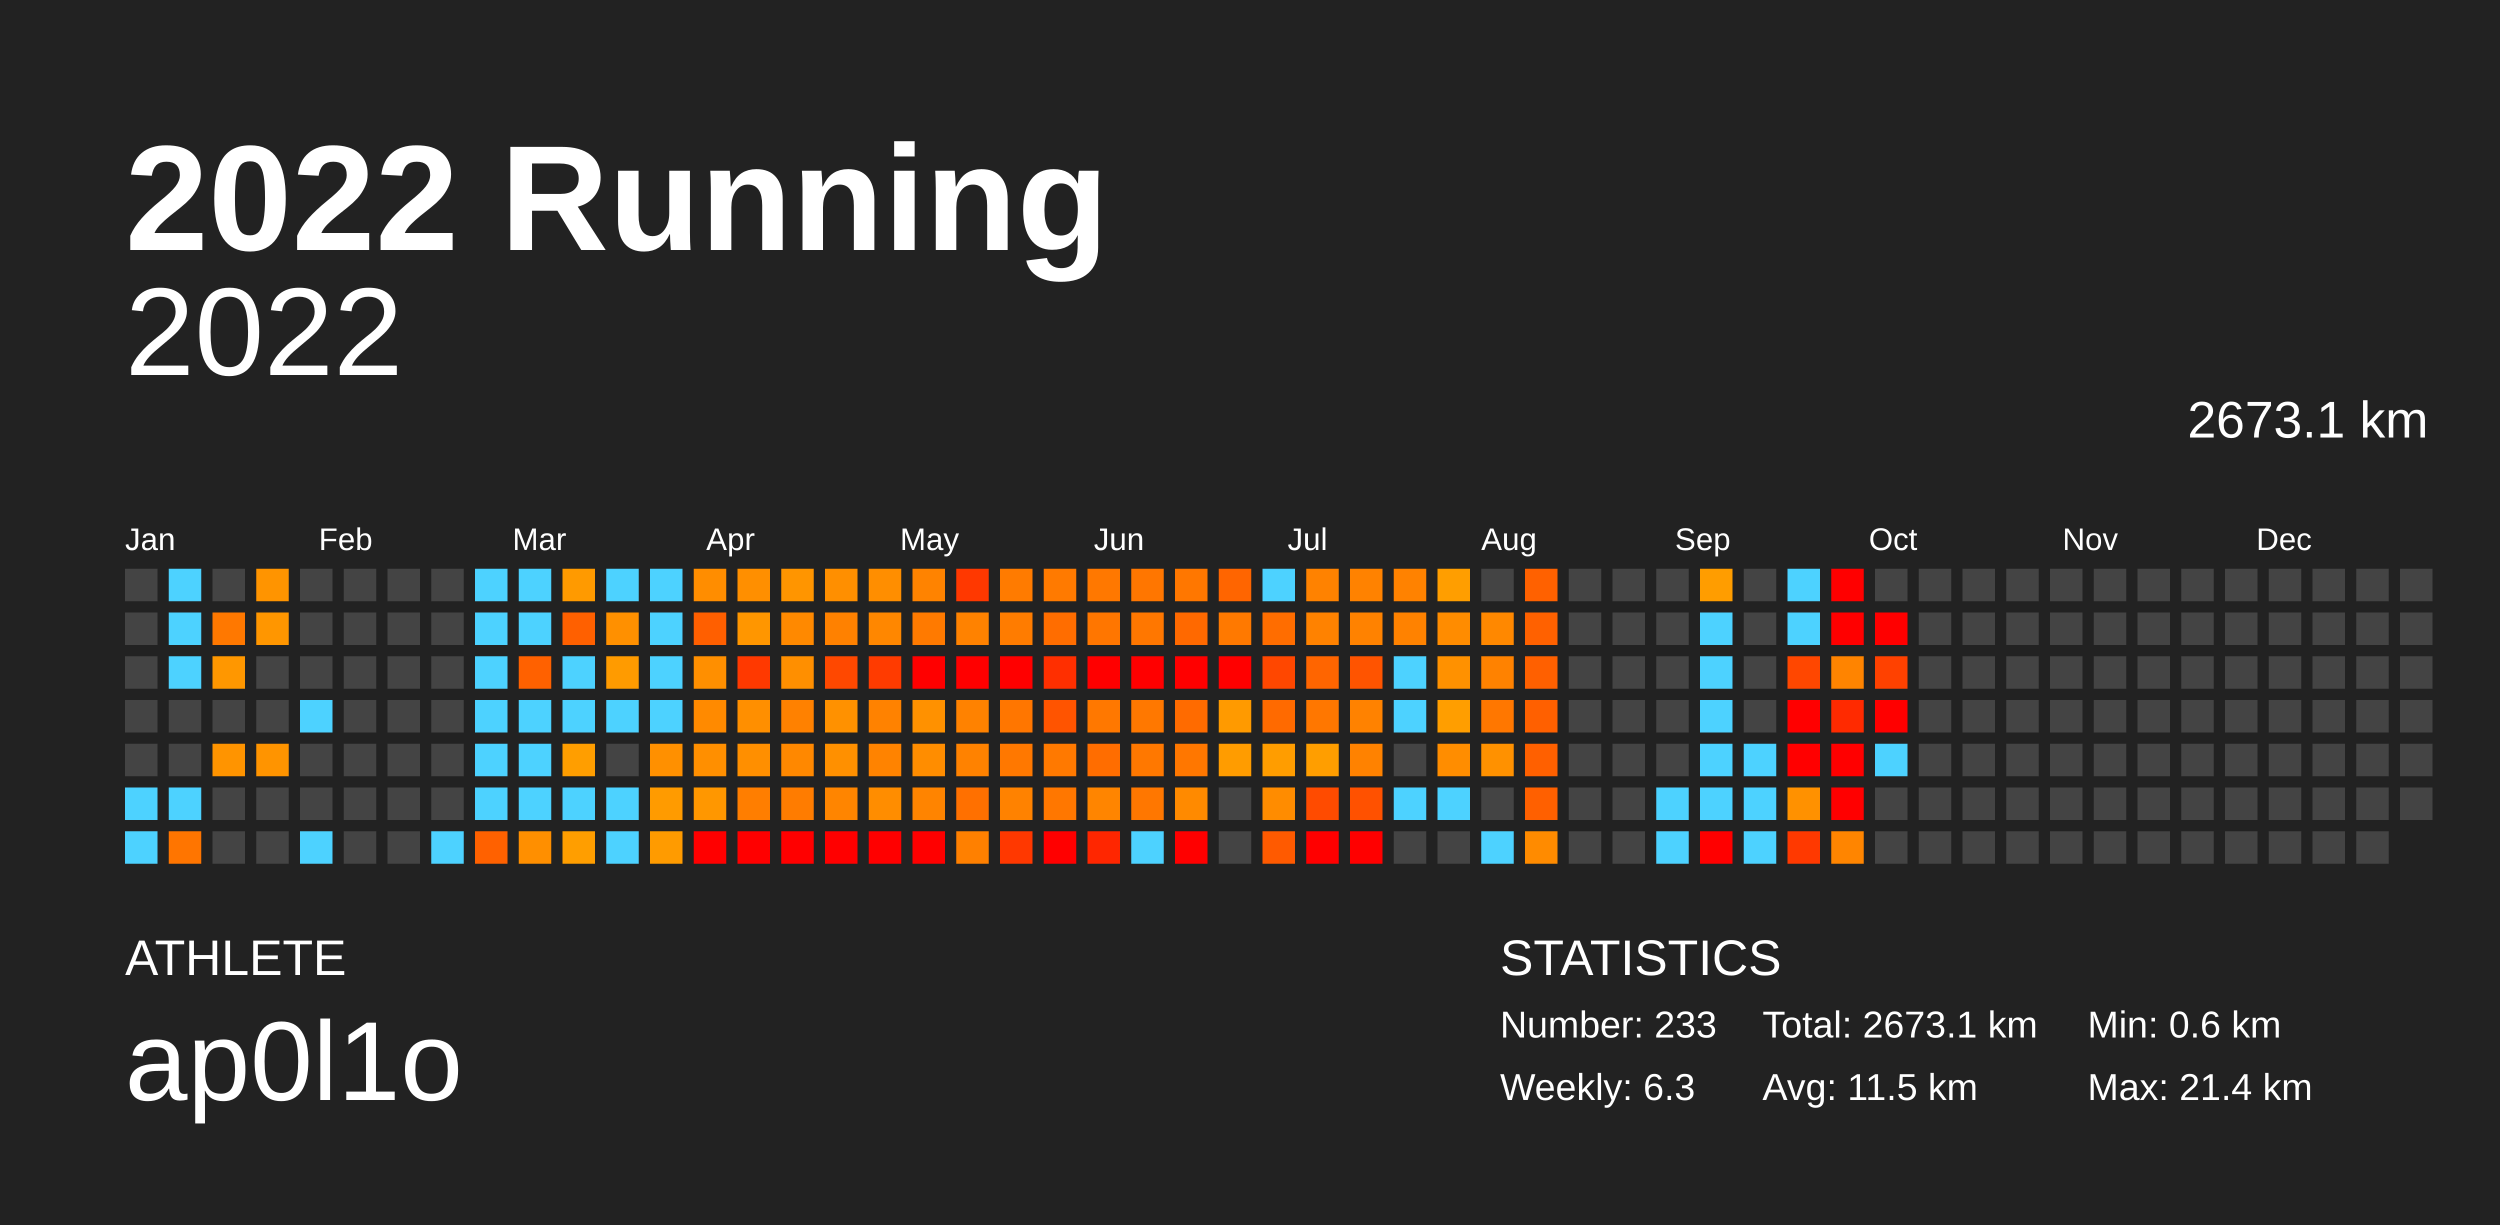
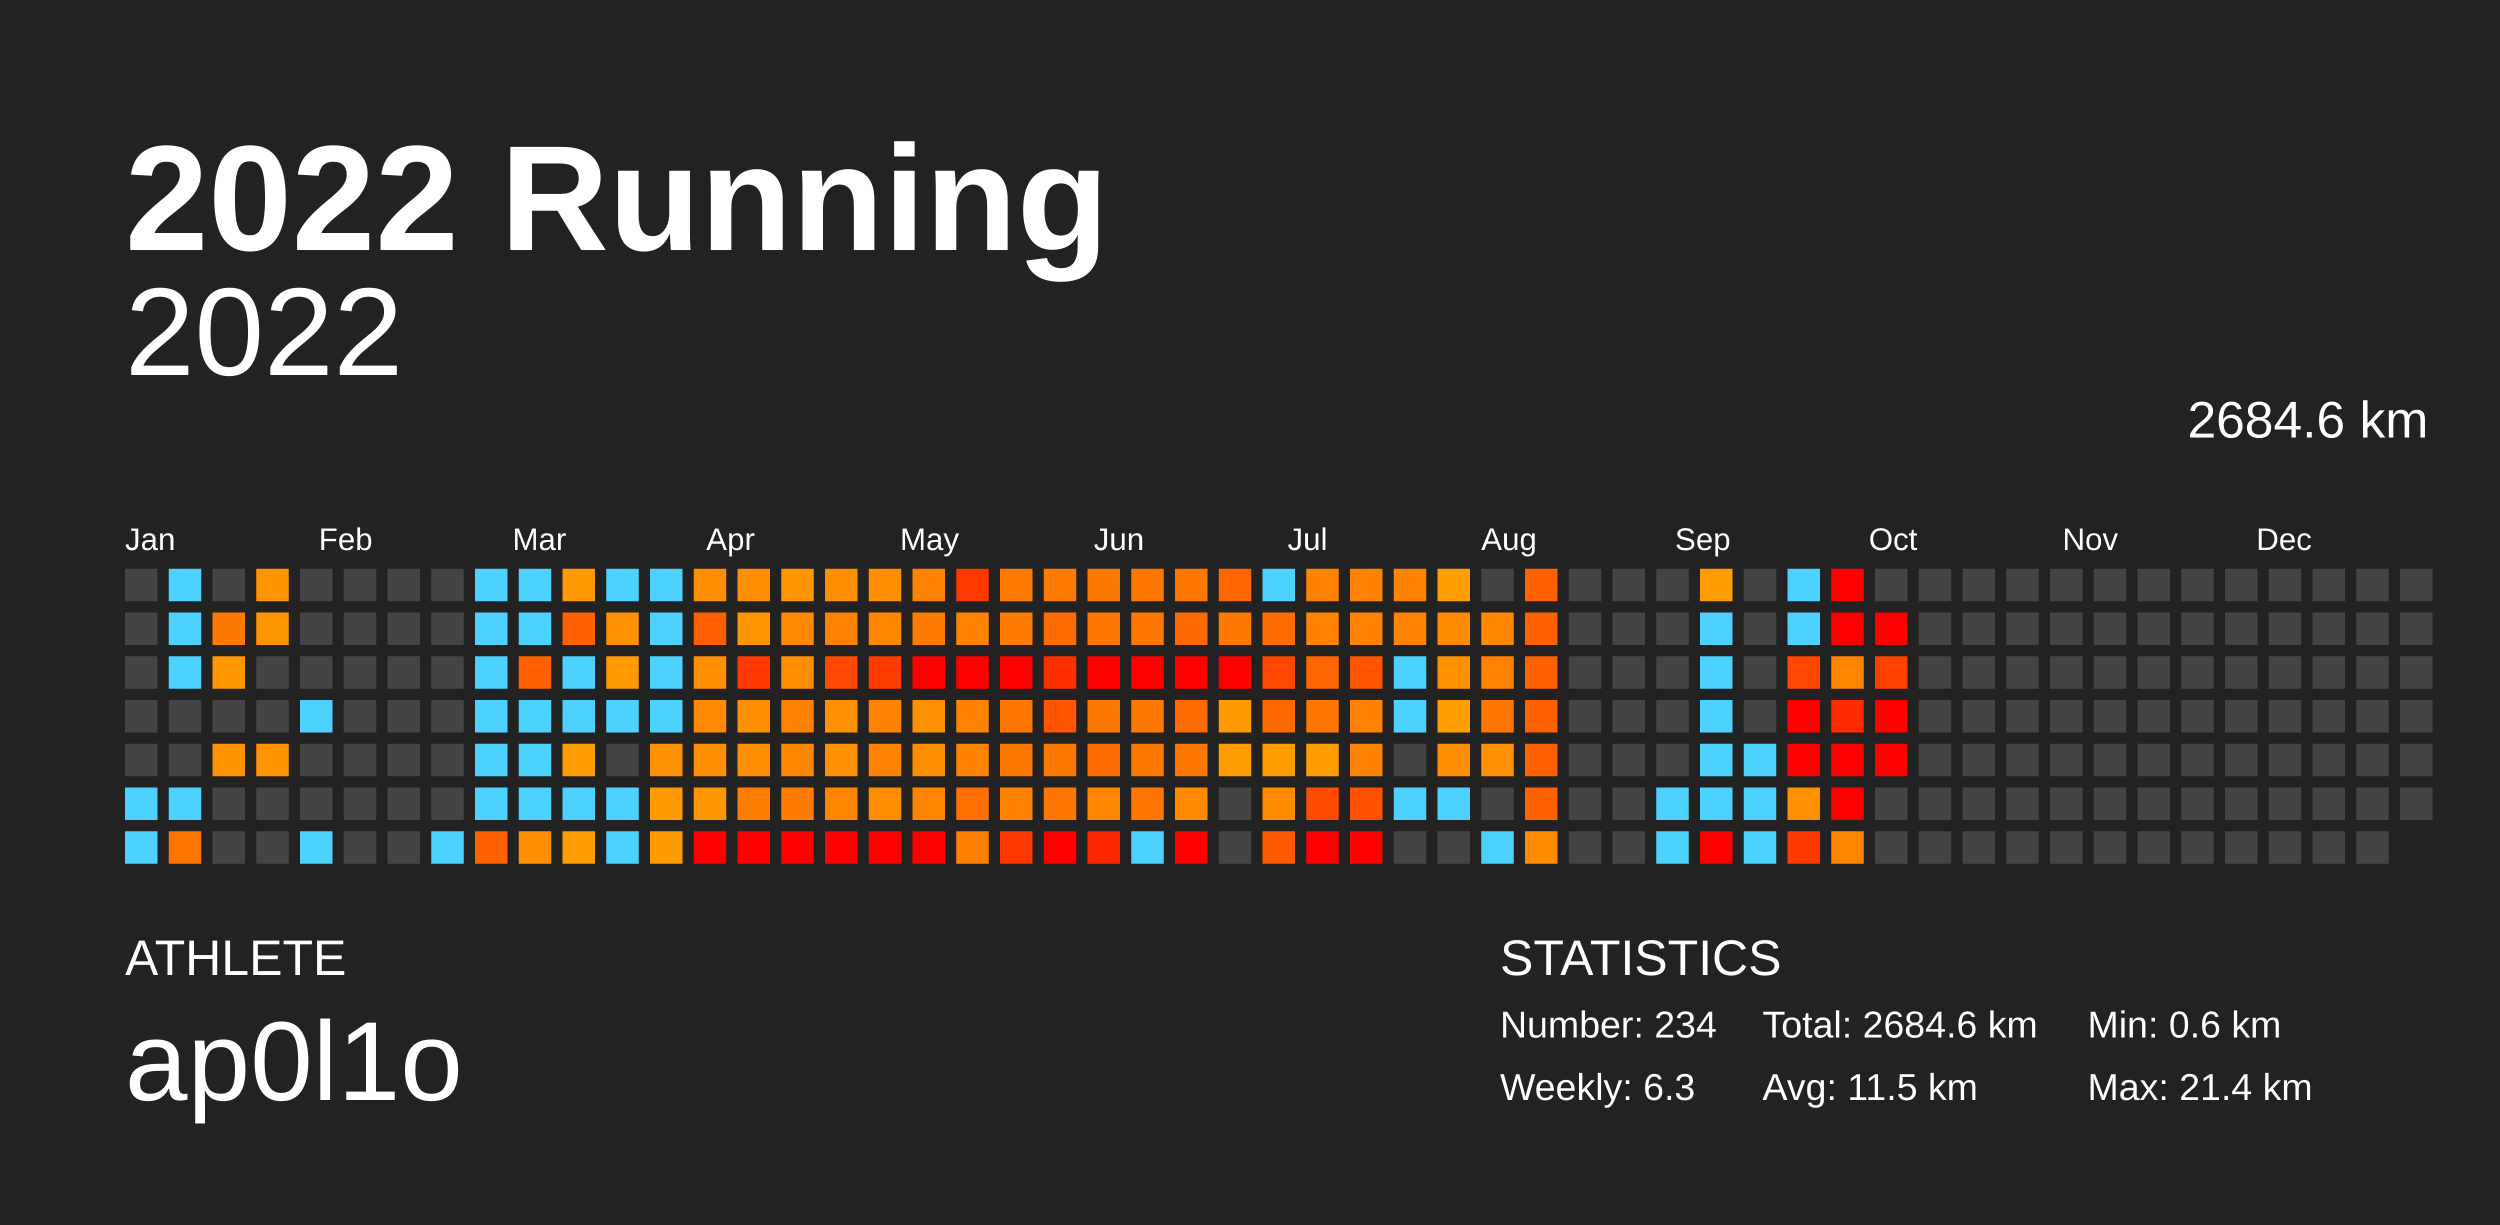
<svg xmlns="http://www.w3.org/2000/svg" baseProfile="full" height="98mm" version="1.1" viewBox="0,0,200,98" width="200mm">
  <defs />
  <rect fill="#222222" height="98" width="200" x="0" y="0" />
  <text fill="#FFFFFF" style="font-size:12px; font-family:Arial; font-weight:bold;" x="10" y="20">2022 Running</text>
  <text fill="#FFFFFF" style="font-size:4px; font-family:Arial" x="10" y="78">ATHLETE</text>
  <text fill="#FFFFFF" style="font-size:9px; font-family:Arial" x="10" y="88">ap0l1o</text>
  <text fill="#FFFFFF" style="font-size:4px; font-family:Arial" x="120" y="78">STATISTICS</text>
-   <text fill="#FFFFFF" style="font-size:3px; font-family:Arial" x="120" y="83">Number: 233</text>
+   <text fill="#FFFFFF" style="font-size:3px; font-family:Arial" x="120" y="83">Number: 234</text>
  <text fill="#FFFFFF" style="font-size:3px; font-family:Arial" x="120" y="88">Weekly: 6.3</text>
-   <text fill="#FFFFFF" style="font-size:3px; font-family:Arial" x="141" y="83">Total: 2673.1 km</text>
+   <text fill="#FFFFFF" style="font-size:3px; font-family:Arial" x="141" y="83">Total: 2684.6 km</text>
  <text fill="#FFFFFF" style="font-size:3px; font-family:Arial" x="141" y="88">Avg: 11.5 km</text>
  <text fill="#FFFFFF" style="font-size:3px; font-family:Arial" x="167" y="83">Min: 0.6 km</text>
  <text fill="#FFFFFF" style="font-size:3px; font-family:Arial" x="167" y="88">Max: 21.4 km</text>
  <text alignment-baseline="hanging" fill="#FFFFFF" style="font-size:10.0px; font-family:Arial;" x="10" y="30">2022</text>
-   <text alignment-baseline="hanging" fill="#FFFFFF" style="font-size:4.125px; font-family:Arial;" x="175" y="35">2673.1 km</text>
+   <text alignment-baseline="hanging" fill="#FFFFFF" style="font-size:4.125px; font-family:Arial;" x="175" y="35">2684.6 km</text>
  <text fill="#FFFFFF" style="font-size:2.5px; font-family:Arial" x="10.0" y="44">Jan</text>
  <text fill="#FFFFFF" style="font-size:2.5px; font-family:Arial" x="25.5" y="44">Feb</text>
  <text fill="#FFFFFF" style="font-size:2.5px; font-family:Arial" x="41.0" y="44">Mar</text>
  <text fill="#FFFFFF" style="font-size:2.5px; font-family:Arial" x="56.5" y="44">Apr</text>
  <text fill="#FFFFFF" style="font-size:2.5px; font-family:Arial" x="72.0" y="44">May</text>
  <text fill="#FFFFFF" style="font-size:2.5px; font-family:Arial" x="87.5" y="44">Jun</text>
  <text fill="#FFFFFF" style="font-size:2.5px; font-family:Arial" x="103.0" y="44">Jul</text>
  <text fill="#FFFFFF" style="font-size:2.5px; font-family:Arial" x="118.5" y="44">Aug</text>
  <text fill="#FFFFFF" style="font-size:2.5px; font-family:Arial" x="134.0" y="44">Sep</text>
  <text fill="#FFFFFF" style="font-size:2.5px; font-family:Arial" x="149.5" y="44">Oct</text>
  <text fill="#FFFFFF" style="font-size:2.5px; font-family:Arial" x="165.0" y="44">Nov</text>
  <text fill="#FFFFFF" style="font-size:2.5px; font-family:Arial" x="180.5" y="44">Dec</text>
  <rect fill="#444444" height="2.6" width="2.6" x="10.0" y="45.5" />
  <rect fill="#444444" height="2.6" width="2.6" x="10.0" y="49.0" />
  <rect fill="#444444" height="2.6" width="2.6" x="10.0" y="52.5" />
  <rect fill="#444444" height="2.6" width="2.6" x="10.0" y="56.0" />
  <rect fill="#444444" height="2.6" width="2.6" x="10.0" y="59.5" />
  <rect fill="#4dd2ff" height="2.6" width="2.6" x="10.0" y="63.0" />
  <rect fill="#4dd2ff" height="2.6" width="2.6" x="10.0" y="66.5" />
  <rect fill="#4dd2ff" height="2.6" width="2.6" x="13.5" y="45.5" />
  <rect fill="#4dd2ff" height="2.6" width="2.6" x="13.5" y="49.0" />
  <rect fill="#4dd2ff" height="2.6" width="2.6" x="13.5" y="52.5" />
  <rect fill="#444444" height="2.6" width="2.6" x="13.5" y="56.0" />
  <rect fill="#444444" height="2.6" width="2.6" x="13.5" y="59.5" />
  <rect fill="#4dd2ff" height="2.6" width="2.6" x="13.5" y="63.0" />
  <rect fill="#ff7500" height="2.6" width="2.6" x="13.5" y="66.5" />
  <rect fill="#444444" height="2.6" width="2.6" x="17.0" y="45.5" />
  <rect fill="#ff7800" height="2.6" width="2.6" x="17.0" y="49.0" />
  <rect fill="#ff9700" height="2.6" width="2.6" x="17.0" y="52.5" />
  <rect fill="#444444" height="2.6" width="2.6" x="17.0" y="56.0" />
  <rect fill="#ff9400" height="2.6" width="2.6" x="17.0" y="59.5" />
  <rect fill="#444444" height="2.6" width="2.6" x="17.0" y="63.0" />
  <rect fill="#444444" height="2.6" width="2.6" x="17.0" y="66.5" />
  <rect fill="#ff9400" height="2.6" width="2.6" x="20.5" y="45.5" />
  <rect fill="#ff9600" height="2.6" width="2.6" x="20.5" y="49.0" />
  <rect fill="#444444" height="2.6" width="2.6" x="20.5" y="52.5" />
  <rect fill="#444444" height="2.6" width="2.6" x="20.5" y="56.0" />
  <rect fill="#ff9400" height="2.6" width="2.6" x="20.5" y="59.5" />
  <rect fill="#444444" height="2.6" width="2.6" x="20.5" y="63.0" />
  <rect fill="#444444" height="2.6" width="2.6" x="20.5" y="66.5" />
  <rect fill="#444444" height="2.6" width="2.6" x="24.0" y="45.5" />
  <rect fill="#444444" height="2.6" width="2.6" x="24.0" y="49.0" />
  <rect fill="#444444" height="2.6" width="2.6" x="24.0" y="52.5" />
  <rect fill="#4dd2ff" height="2.6" width="2.6" x="24.0" y="56.0" />
  <rect fill="#444444" height="2.6" width="2.6" x="24.0" y="59.5" />
  <rect fill="#444444" height="2.6" width="2.6" x="24.0" y="63.0" />
  <rect fill="#4dd2ff" height="2.6" width="2.6" x="24.0" y="66.5" />
  <rect fill="#444444" height="2.6" width="2.6" x="27.5" y="45.5" />
  <rect fill="#444444" height="2.6" width="2.6" x="27.5" y="49.0" />
  <rect fill="#444444" height="2.6" width="2.6" x="27.5" y="52.5" />
  <rect fill="#444444" height="2.6" width="2.6" x="27.5" y="56.0" />
  <rect fill="#444444" height="2.6" width="2.6" x="27.5" y="59.5" />
  <rect fill="#444444" height="2.6" width="2.6" x="27.5" y="63.0" />
  <rect fill="#444444" height="2.6" width="2.6" x="27.5" y="66.5" />
  <rect fill="#444444" height="2.6" width="2.6" x="31.0" y="45.5" />
  <rect fill="#444444" height="2.6" width="2.6" x="31.0" y="49.0" />
  <rect fill="#444444" height="2.6" width="2.6" x="31.0" y="52.5" />
  <rect fill="#444444" height="2.6" width="2.6" x="31.0" y="56.0" />
  <rect fill="#444444" height="2.6" width="2.6" x="31.0" y="59.5" />
  <rect fill="#444444" height="2.6" width="2.6" x="31.0" y="63.0" />
  <rect fill="#444444" height="2.6" width="2.6" x="31.0" y="66.5" />
  <rect fill="#444444" height="2.6" width="2.6" x="34.5" y="45.5" />
  <rect fill="#444444" height="2.6" width="2.6" x="34.5" y="49.0" />
  <rect fill="#444444" height="2.6" width="2.6" x="34.5" y="52.5" />
  <rect fill="#444444" height="2.6" width="2.6" x="34.5" y="56.0" />
  <rect fill="#444444" height="2.6" width="2.6" x="34.5" y="59.5" />
  <rect fill="#444444" height="2.6" width="2.6" x="34.5" y="63.0" />
  <rect fill="#4dd2ff" height="2.6" width="2.6" x="34.5" y="66.5" />
  <rect fill="#4dd2ff" height="2.6" width="2.6" x="38.0" y="45.5" />
  <rect fill="#4dd2ff" height="2.6" width="2.6" x="38.0" y="49.0" />
  <rect fill="#4dd2ff" height="2.6" width="2.6" x="38.0" y="52.5" />
  <rect fill="#4dd2ff" height="2.6" width="2.6" x="38.0" y="56.0" />
  <rect fill="#4dd2ff" height="2.6" width="2.6" x="38.0" y="59.5" />
  <rect fill="#4dd2ff" height="2.6" width="2.6" x="38.0" y="63.0" />
  <rect fill="#ff6100" height="2.6" width="2.6" x="38.0" y="66.5" />
  <rect fill="#4dd2ff" height="2.6" width="2.6" x="41.5" y="45.5" />
  <rect fill="#4dd2ff" height="2.6" width="2.6" x="41.5" y="49.0" />
  <rect fill="#ff6100" height="2.6" width="2.6" x="41.5" y="52.5" />
  <rect fill="#4dd2ff" height="2.6" width="2.6" x="41.5" y="56.0" />
  <rect fill="#4dd2ff" height="2.6" width="2.6" x="41.5" y="59.5" />
  <rect fill="#4dd2ff" height="2.6" width="2.6" x="41.5" y="63.0" />
  <rect fill="#ff8f00" height="2.6" width="2.6" x="41.5" y="66.5" />
  <rect fill="#ff9a00" height="2.6" width="2.6" x="45.0" y="45.5" />
  <rect fill="#ff6000" height="2.6" width="2.6" x="45.0" y="49.0" />
  <rect fill="#4dd2ff" height="2.6" width="2.6" x="45.0" y="52.5" />
  <rect fill="#4dd2ff" height="2.6" width="2.6" x="45.0" y="56.0" />
  <rect fill="#ff9e00" height="2.6" width="2.6" x="45.0" y="59.5" />
  <rect fill="#4dd2ff" height="2.6" width="2.6" x="45.0" y="63.0" />
  <rect fill="#ff9e00" height="2.6" width="2.6" x="45.0" y="66.5" />
  <rect fill="#4dd2ff" height="2.6" width="2.6" x="48.5" y="45.5" />
  <rect fill="#ff9000" height="2.6" width="2.6" x="48.5" y="49.0" />
  <rect fill="#ff9b00" height="2.6" width="2.6" x="48.5" y="52.5" />
  <rect fill="#4dd2ff" height="2.6" width="2.6" x="48.5" y="56.0" />
  <rect fill="#444444" height="2.6" width="2.6" x="48.5" y="59.5" />
  <rect fill="#4dd2ff" height="2.6" width="2.6" x="48.5" y="63.0" />
  <rect fill="#4dd2ff" height="2.6" width="2.6" x="48.5" y="66.5" />
  <rect fill="#4dd2ff" height="2.6" width="2.6" x="52.0" y="45.5" />
  <rect fill="#4dd2ff" height="2.6" width="2.6" x="52.0" y="49.0" />
  <rect fill="#4dd2ff" height="2.6" width="2.6" x="52.0" y="52.5" />
  <rect fill="#4dd2ff" height="2.6" width="2.6" x="52.0" y="56.0" />
  <rect fill="#ff9000" height="2.6" width="2.6" x="52.0" y="59.5" />
  <rect fill="#ff9b00" height="2.6" width="2.6" x="52.0" y="63.0" />
  <rect fill="#ff9b00" height="2.6" width="2.6" x="52.0" y="66.5" />
  <rect fill="#ff8d00" height="2.6" width="2.6" x="55.5" y="45.5" />
  <rect fill="#ff5f00" height="2.6" width="2.6" x="55.5" y="49.0" />
  <rect fill="#ff8f00" height="2.6" width="2.6" x="55.5" y="52.5" />
  <rect fill="#ff8a00" height="2.6" width="2.6" x="55.5" y="56.0" />
  <rect fill="#ff8f00" height="2.6" width="2.6" x="55.5" y="59.5" />
  <rect fill="#ff9700" height="2.6" width="2.6" x="55.5" y="63.0" />
  <rect fill="red" height="2.6" width="2.6" x="55.5" y="66.5" />
  <rect fill="#ff8f00" height="2.6" width="2.6" x="59.0" y="45.5" />
  <rect fill="#ff9600" height="2.6" width="2.6" x="59.0" y="49.0" />
  <rect fill="#ff3900" height="2.6" width="2.6" x="59.0" y="52.5" />
  <rect fill="#ff8f00" height="2.6" width="2.6" x="59.0" y="56.0" />
  <rect fill="#ff8f00" height="2.6" width="2.6" x="59.0" y="59.5" />
  <rect fill="#ff7e00" height="2.6" width="2.6" x="59.0" y="63.0" />
  <rect fill="red" height="2.6" width="2.6" x="59.0" y="66.5" />
  <rect fill="#ff9500" height="2.6" width="2.6" x="62.5" y="45.5" />
  <rect fill="#ff8900" height="2.6" width="2.6" x="62.5" y="49.0" />
  <rect fill="#ff8f00" height="2.6" width="2.6" x="62.5" y="52.5" />
  <rect fill="#ff8100" height="2.6" width="2.6" x="62.5" y="56.0" />
  <rect fill="#ff8800" height="2.6" width="2.6" x="62.5" y="59.5" />
  <rect fill="#ff7c00" height="2.6" width="2.6" x="62.5" y="63.0" />
  <rect fill="red" height="2.6" width="2.6" x="62.5" y="66.5" />
  <rect fill="#ff8f00" height="2.6" width="2.6" x="66.0" y="45.5" />
  <rect fill="#ff8100" height="2.6" width="2.6" x="66.0" y="49.0" />
  <rect fill="#ff4800" height="2.6" width="2.6" x="66.0" y="52.5" />
  <rect fill="#ff9100" height="2.6" width="2.6" x="66.0" y="56.0" />
  <rect fill="#ff9000" height="2.6" width="2.6" x="66.0" y="59.5" />
  <rect fill="#ff8500" height="2.6" width="2.6" x="66.0" y="63.0" />
  <rect fill="red" height="2.6" width="2.6" x="66.0" y="66.5" />
  <rect fill="#ff8e00" height="2.6" width="2.6" x="69.5" y="45.5" />
  <rect fill="#ff8700" height="2.6" width="2.6" x="69.5" y="49.0" />
  <rect fill="#ff3b00" height="2.6" width="2.6" x="69.5" y="52.5" />
  <rect fill="#ff8200" height="2.6" width="2.6" x="69.5" y="56.0" />
  <rect fill="#ff8300" height="2.6" width="2.6" x="69.5" y="59.5" />
  <rect fill="#ff8d00" height="2.6" width="2.6" x="69.5" y="63.0" />
  <rect fill="red" height="2.6" width="2.6" x="69.5" y="66.5" />
  <rect fill="#ff8300" height="2.6" width="2.6" x="73.0" y="45.5" />
  <rect fill="#ff7a00" height="2.6" width="2.6" x="73.0" y="49.0" />
  <rect fill="red" height="2.6" width="2.6" x="73.0" y="52.5" />
  <rect fill="#ff9100" height="2.6" width="2.6" x="73.0" y="56.0" />
  <rect fill="#ff8d00" height="2.6" width="2.6" x="73.0" y="59.5" />
  <rect fill="#ff8400" height="2.6" width="2.6" x="73.0" y="63.0" />
  <rect fill="red" height="2.6" width="2.6" x="73.0" y="66.5" />
  <rect fill="#ff3800" height="2.6" width="2.6" x="76.5" y="45.5" />
  <rect fill="#ff8200" height="2.6" width="2.6" x="76.5" y="49.0" />
  <rect fill="red" height="2.6" width="2.6" x="76.5" y="52.5" />
  <rect fill="#ff8200" height="2.6" width="2.6" x="76.5" y="56.0" />
  <rect fill="#ff8200" height="2.6" width="2.6" x="76.5" y="59.5" />
  <rect fill="#ff7000" height="2.6" width="2.6" x="76.5" y="63.0" />
  <rect fill="#ff8000" height="2.6" width="2.6" x="76.5" y="66.5" />
  <rect fill="#ff7b00" height="2.6" width="2.6" x="80.0" y="45.5" />
  <rect fill="#ff7c00" height="2.6" width="2.6" x="80.0" y="49.0" />
  <rect fill="red" height="2.6" width="2.6" x="80.0" y="52.5" />
  <rect fill="#ff7600" height="2.6" width="2.6" x="80.0" y="56.0" />
  <rect fill="#ff7800" height="2.6" width="2.6" x="80.0" y="59.5" />
  <rect fill="#ff8200" height="2.6" width="2.6" x="80.0" y="63.0" />
  <rect fill="#ff3800" height="2.6" width="2.6" x="80.0" y="66.5" />
  <rect fill="#ff7a00" height="2.6" width="2.6" x="83.5" y="45.5" />
  <rect fill="#ff6d00" height="2.6" width="2.6" x="83.5" y="49.0" />
  <rect fill="#ff2f00" height="2.6" width="2.6" x="83.5" y="52.5" />
  <rect fill="#ff5400" height="2.6" width="2.6" x="83.5" y="56.0" />
  <rect fill="#ff7900" height="2.6" width="2.6" x="83.5" y="59.5" />
  <rect fill="#ff7700" height="2.6" width="2.6" x="83.5" y="63.0" />
  <rect fill="red" height="2.6" width="2.6" x="83.5" y="66.5" />
  <rect fill="#ff7800" height="2.6" width="2.6" x="87.0" y="45.5" />
  <rect fill="#ff7600" height="2.6" width="2.6" x="87.0" y="49.0" />
  <rect fill="red" height="2.6" width="2.6" x="87.0" y="52.5" />
  <rect fill="#ff7800" height="2.6" width="2.6" x="87.0" y="56.0" />
  <rect fill="#ff6d00" height="2.6" width="2.6" x="87.0" y="59.5" />
  <rect fill="#ff8500" height="2.6" width="2.6" x="87.0" y="63.0" />
  <rect fill="#ff2600" height="2.6" width="2.6" x="87.0" y="66.5" />
  <rect fill="#ff7600" height="2.6" width="2.6" x="90.5" y="45.5" />
  <rect fill="#ff7700" height="2.6" width="2.6" x="90.5" y="49.0" />
  <rect fill="red" height="2.6" width="2.6" x="90.5" y="52.5" />
  <rect fill="#ff7800" height="2.6" width="2.6" x="90.5" y="56.0" />
  <rect fill="#ff7800" height="2.6" width="2.6" x="90.5" y="59.5" />
  <rect fill="#ff7700" height="2.6" width="2.6" x="90.5" y="63.0" />
  <rect fill="#4dd2ff" height="2.6" width="2.6" x="90.5" y="66.5" />
  <rect fill="#ff7700" height="2.6" width="2.6" x="94.0" y="45.5" />
  <rect fill="#ff6900" height="2.6" width="2.6" x="94.0" y="49.0" />
  <rect fill="red" height="2.6" width="2.6" x="94.0" y="52.5" />
  <rect fill="#ff6b00" height="2.6" width="2.6" x="94.0" y="56.0" />
  <rect fill="#ff7700" height="2.6" width="2.6" x="94.0" y="59.5" />
  <rect fill="#ff8a00" height="2.6" width="2.6" x="94.0" y="63.0" />
  <rect fill="red" height="2.6" width="2.6" x="94.0" y="66.5" />
  <rect fill="#ff6500" height="2.6" width="2.6" x="97.5" y="45.5" />
  <rect fill="#ff7900" height="2.6" width="2.6" x="97.5" y="49.0" />
  <rect fill="red" height="2.6" width="2.6" x="97.5" y="52.5" />
  <rect fill="#ff9a00" height="2.6" width="2.6" x="97.5" y="56.0" />
  <rect fill="#ff9c00" height="2.6" width="2.6" x="97.5" y="59.5" />
  <rect fill="#444444" height="2.6" width="2.6" x="97.5" y="63.0" />
  <rect fill="#444444" height="2.6" width="2.6" x="97.5" y="66.5" />
  <rect fill="#4dd2ff" height="2.6" width="2.6" x="101.0" y="45.5" />
  <rect fill="#ff6d00" height="2.6" width="2.6" x="101.0" y="49.0" />
  <rect fill="#ff4700" height="2.6" width="2.6" x="101.0" y="52.5" />
  <rect fill="#ff6a00" height="2.6" width="2.6" x="101.0" y="56.0" />
  <rect fill="#ff9d00" height="2.6" width="2.6" x="101.0" y="59.5" />
  <rect fill="#ff8c00" height="2.6" width="2.6" x="101.0" y="63.0" />
  <rect fill="#ff5a00" height="2.6" width="2.6" x="101.0" y="66.5" />
  <rect fill="#ff8200" height="2.6" width="2.6" x="104.5" y="45.5" />
  <rect fill="#ff8200" height="2.6" width="2.6" x="104.5" y="49.0" />
  <rect fill="#ff6500" height="2.6" width="2.6" x="104.5" y="52.5" />
  <rect fill="#ff7700" height="2.6" width="2.6" x="104.5" y="56.0" />
  <rect fill="#ff9e00" height="2.6" width="2.6" x="104.5" y="59.5" />
  <rect fill="#ff4b00" height="2.6" width="2.6" x="104.5" y="63.0" />
  <rect fill="red" height="2.6" width="2.6" x="104.5" y="66.5" />
  <rect fill="#ff8200" height="2.6" width="2.6" x="108.0" y="45.5" />
  <rect fill="#ff8200" height="2.6" width="2.6" x="108.0" y="49.0" />
  <rect fill="#ff5400" height="2.6" width="2.6" x="108.0" y="52.5" />
  <rect fill="#ff8200" height="2.6" width="2.6" x="108.0" y="56.0" />
  <rect fill="#ff8200" height="2.6" width="2.6" x="108.0" y="59.5" />
  <rect fill="#ff5100" height="2.6" width="2.6" x="108.0" y="63.0" />
  <rect fill="red" height="2.6" width="2.6" x="108.0" y="66.5" />
  <rect fill="#ff8200" height="2.6" width="2.6" x="111.5" y="45.5" />
  <rect fill="#ff8200" height="2.6" width="2.6" x="111.5" y="49.0" />
  <rect fill="#4dd2ff" height="2.6" width="2.6" x="111.5" y="52.5" />
  <rect fill="#4dd2ff" height="2.6" width="2.6" x="111.5" y="56.0" />
  <rect fill="#444444" height="2.6" width="2.6" x="111.5" y="59.5" />
  <rect fill="#4dd2ff" height="2.6" width="2.6" x="111.5" y="63.0" />
  <rect fill="#444444" height="2.6" width="2.6" x="111.5" y="66.5" />
  <rect fill="#ff9e00" height="2.6" width="2.6" x="115.0" y="45.5" />
  <rect fill="#ff8c00" height="2.6" width="2.6" x="115.0" y="49.0" />
  <rect fill="#ff9100" height="2.6" width="2.6" x="115.0" y="52.5" />
  <rect fill="#ff9e00" height="2.6" width="2.6" x="115.0" y="56.0" />
  <rect fill="#ff8d00" height="2.6" width="2.6" x="115.0" y="59.5" />
  <rect fill="#4dd2ff" height="2.6" width="2.6" x="115.0" y="63.0" />
  <rect fill="#444444" height="2.6" width="2.6" x="115.0" y="66.5" />
  <rect fill="#444444" height="2.6" width="2.6" x="118.5" y="45.5" />
  <rect fill="#ff8800" height="2.6" width="2.6" x="118.5" y="49.0" />
  <rect fill="#ff8200" height="2.6" width="2.6" x="118.5" y="52.5" />
  <rect fill="#ff7700" height="2.6" width="2.6" x="118.5" y="56.0" />
  <rect fill="#ff9100" height="2.6" width="2.6" x="118.5" y="59.5" />
  <rect fill="#444444" height="2.6" width="2.6" x="118.5" y="63.0" />
  <rect fill="#4dd2ff" height="2.6" width="2.6" x="118.5" y="66.5" />
  <rect fill="#ff6100" height="2.6" width="2.6" x="122.0" y="45.5" />
  <rect fill="#ff6100" height="2.6" width="2.6" x="122.0" y="49.0" />
  <rect fill="#ff6000" height="2.6" width="2.6" x="122.0" y="52.5" />
  <rect fill="#ff6000" height="2.6" width="2.6" x="122.0" y="56.0" />
  <rect fill="#ff6000" height="2.6" width="2.6" x="122.0" y="59.5" />
  <rect fill="#ff6000" height="2.6" width="2.6" x="122.0" y="63.0" />
  <rect fill="#ff8b00" height="2.6" width="2.6" x="122.0" y="66.5" />
  <rect fill="#444444" height="2.6" width="2.6" x="125.5" y="45.5" />
  <rect fill="#444444" height="2.6" width="2.6" x="125.5" y="49.0" />
  <rect fill="#444444" height="2.6" width="2.6" x="125.5" y="52.5" />
  <rect fill="#444444" height="2.6" width="2.6" x="125.5" y="56.0" />
  <rect fill="#444444" height="2.6" width="2.6" x="125.5" y="59.5" />
  <rect fill="#444444" height="2.6" width="2.6" x="125.5" y="63.0" />
  <rect fill="#444444" height="2.6" width="2.6" x="125.5" y="66.5" />
  <rect fill="#444444" height="2.6" width="2.6" x="129.0" y="45.5" />
  <rect fill="#444444" height="2.6" width="2.6" x="129.0" y="49.0" />
  <rect fill="#444444" height="2.6" width="2.6" x="129.0" y="52.5" />
  <rect fill="#444444" height="2.6" width="2.6" x="129.0" y="56.0" />
  <rect fill="#444444" height="2.6" width="2.6" x="129.0" y="59.5" />
  <rect fill="#444444" height="2.6" width="2.6" x="129.0" y="63.0" />
  <rect fill="#444444" height="2.6" width="2.6" x="129.0" y="66.5" />
  <rect fill="#444444" height="2.6" width="2.6" x="132.5" y="45.5" />
  <rect fill="#444444" height="2.6" width="2.6" x="132.5" y="49.0" />
  <rect fill="#444444" height="2.6" width="2.6" x="132.5" y="52.5" />
  <rect fill="#444444" height="2.6" width="2.6" x="132.5" y="56.0" />
  <rect fill="#444444" height="2.6" width="2.6" x="132.5" y="59.5" />
  <rect fill="#4dd2ff" height="2.6" width="2.6" x="132.5" y="63.0" />
  <rect fill="#4dd2ff" height="2.6" width="2.6" x="132.5" y="66.5" />
  <rect fill="#ff9d00" height="2.6" width="2.6" x="136.0" y="45.5" />
  <rect fill="#4dd2ff" height="2.6" width="2.6" x="136.0" y="49.0" />
  <rect fill="#4dd2ff" height="2.6" width="2.6" x="136.0" y="52.5" />
  <rect fill="#4dd2ff" height="2.6" width="2.6" x="136.0" y="56.0" />
  <rect fill="#4dd2ff" height="2.6" width="2.6" x="136.0" y="59.5" />
  <rect fill="#4dd2ff" height="2.6" width="2.6" x="136.0" y="63.0" />
  <rect fill="red" height="2.6" width="2.6" x="136.0" y="66.5" />
  <rect fill="#444444" height="2.6" width="2.6" x="139.5" y="45.5" />
  <rect fill="#444444" height="2.6" width="2.6" x="139.5" y="49.0" />
  <rect fill="#444444" height="2.6" width="2.6" x="139.5" y="52.5" />
  <rect fill="#444444" height="2.6" width="2.6" x="139.5" y="56.0" />
  <rect fill="#4dd2ff" height="2.6" width="2.6" x="139.5" y="59.5" />
  <rect fill="#4dd2ff" height="2.6" width="2.6" x="139.5" y="63.0" />
  <rect fill="#4dd2ff" height="2.6" width="2.6" x="139.5" y="66.5" />
  <rect fill="#4dd2ff" height="2.6" width="2.6" x="143.0" y="45.5" />
  <rect fill="#4dd2ff" height="2.6" width="2.6" x="143.0" y="49.0" />
  <rect fill="#ff4700" height="2.6" width="2.6" x="143.0" y="52.5" />
  <rect fill="red" height="2.6" width="2.6" x="143.0" y="56.0" />
  <rect fill="red" height="2.6" width="2.6" x="143.0" y="59.5" />
  <rect fill="#ff9100" height="2.6" width="2.6" x="143.0" y="63.0" />
  <rect fill="#ff3900" height="2.6" width="2.6" x="143.0" y="66.5" />
  <rect fill="red" height="2.6" width="2.6" x="146.5" y="45.5" />
  <rect fill="red" height="2.6" width="2.6" x="146.5" y="49.0" />
  <rect fill="#ff8400" height="2.6" width="2.6" x="146.5" y="52.5" />
  <rect fill="#ff2a00" height="2.6" width="2.6" x="146.5" y="56.0" />
  <rect fill="red" height="2.6" width="2.6" x="146.5" y="59.5" />
  <rect fill="red" height="2.6" width="2.6" x="146.5" y="63.0" />
  <rect fill="#ff8500" height="2.6" width="2.6" x="146.5" y="66.5" />
  <rect fill="#444444" height="2.6" width="2.6" x="150.0" y="45.5" />
  <rect fill="red" height="2.6" width="2.6" x="150.0" y="49.0" />
  <rect fill="#ff4100" height="2.6" width="2.6" x="150.0" y="52.5" />
  <rect fill="red" height="2.6" width="2.6" x="150.0" y="56.0" />
-   <rect fill="#4dd2ff" height="2.6" width="2.6" x="150.0" y="59.5" />
+   <rect fill="red" height="2.6" width="2.6" x="150.0" y="59.5" />
  <rect fill="#444444" height="2.6" width="2.6" x="150.0" y="63.0" />
  <rect fill="#444444" height="2.6" width="2.6" x="150.0" y="66.5" />
  <rect fill="#444444" height="2.6" width="2.6" x="153.5" y="45.5" />
  <rect fill="#444444" height="2.6" width="2.6" x="153.5" y="49.0" />
  <rect fill="#444444" height="2.6" width="2.6" x="153.5" y="52.5" />
  <rect fill="#444444" height="2.6" width="2.6" x="153.5" y="56.0" />
  <rect fill="#444444" height="2.6" width="2.6" x="153.5" y="59.5" />
  <rect fill="#444444" height="2.6" width="2.6" x="153.5" y="63.0" />
  <rect fill="#444444" height="2.6" width="2.6" x="153.5" y="66.5" />
  <rect fill="#444444" height="2.6" width="2.6" x="157.0" y="45.5" />
  <rect fill="#444444" height="2.6" width="2.6" x="157.0" y="49.0" />
  <rect fill="#444444" height="2.6" width="2.6" x="157.0" y="52.5" />
  <rect fill="#444444" height="2.6" width="2.6" x="157.0" y="56.0" />
  <rect fill="#444444" height="2.6" width="2.6" x="157.0" y="59.5" />
  <rect fill="#444444" height="2.6" width="2.6" x="157.0" y="63.0" />
  <rect fill="#444444" height="2.6" width="2.6" x="157.0" y="66.5" />
  <rect fill="#444444" height="2.6" width="2.6" x="160.5" y="45.5" />
  <rect fill="#444444" height="2.6" width="2.6" x="160.5" y="49.0" />
  <rect fill="#444444" height="2.6" width="2.6" x="160.5" y="52.5" />
  <rect fill="#444444" height="2.6" width="2.6" x="160.5" y="56.0" />
  <rect fill="#444444" height="2.6" width="2.6" x="160.5" y="59.5" />
  <rect fill="#444444" height="2.6" width="2.6" x="160.5" y="63.0" />
  <rect fill="#444444" height="2.6" width="2.6" x="160.5" y="66.5" />
  <rect fill="#444444" height="2.6" width="2.6" x="164.0" y="45.5" />
  <rect fill="#444444" height="2.6" width="2.6" x="164.0" y="49.0" />
  <rect fill="#444444" height="2.6" width="2.6" x="164.0" y="52.5" />
  <rect fill="#444444" height="2.6" width="2.6" x="164.0" y="56.0" />
  <rect fill="#444444" height="2.6" width="2.6" x="164.0" y="59.5" />
  <rect fill="#444444" height="2.6" width="2.6" x="164.0" y="63.0" />
  <rect fill="#444444" height="2.6" width="2.6" x="164.0" y="66.5" />
  <rect fill="#444444" height="2.6" width="2.6" x="167.5" y="45.5" />
  <rect fill="#444444" height="2.6" width="2.6" x="167.5" y="49.0" />
  <rect fill="#444444" height="2.6" width="2.6" x="167.5" y="52.5" />
  <rect fill="#444444" height="2.6" width="2.6" x="167.5" y="56.0" />
  <rect fill="#444444" height="2.6" width="2.6" x="167.5" y="59.5" />
  <rect fill="#444444" height="2.6" width="2.6" x="167.5" y="63.0" />
  <rect fill="#444444" height="2.6" width="2.6" x="167.5" y="66.5" />
  <rect fill="#444444" height="2.6" width="2.6" x="171.0" y="45.5" />
  <rect fill="#444444" height="2.6" width="2.6" x="171.0" y="49.0" />
  <rect fill="#444444" height="2.6" width="2.6" x="171.0" y="52.5" />
  <rect fill="#444444" height="2.6" width="2.6" x="171.0" y="56.0" />
  <rect fill="#444444" height="2.6" width="2.6" x="171.0" y="59.5" />
  <rect fill="#444444" height="2.6" width="2.6" x="171.0" y="63.0" />
  <rect fill="#444444" height="2.6" width="2.6" x="171.0" y="66.5" />
  <rect fill="#444444" height="2.6" width="2.6" x="174.5" y="45.5" />
  <rect fill="#444444" height="2.6" width="2.6" x="174.5" y="49.0" />
  <rect fill="#444444" height="2.6" width="2.6" x="174.5" y="52.5" />
  <rect fill="#444444" height="2.6" width="2.6" x="174.5" y="56.0" />
  <rect fill="#444444" height="2.6" width="2.6" x="174.5" y="59.5" />
  <rect fill="#444444" height="2.6" width="2.6" x="174.5" y="63.0" />
  <rect fill="#444444" height="2.6" width="2.6" x="174.5" y="66.5" />
  <rect fill="#444444" height="2.6" width="2.6" x="178.0" y="45.5" />
  <rect fill="#444444" height="2.6" width="2.6" x="178.0" y="49.0" />
  <rect fill="#444444" height="2.6" width="2.6" x="178.0" y="52.5" />
  <rect fill="#444444" height="2.6" width="2.6" x="178.0" y="56.0" />
  <rect fill="#444444" height="2.6" width="2.6" x="178.0" y="59.5" />
  <rect fill="#444444" height="2.6" width="2.6" x="178.0" y="63.0" />
  <rect fill="#444444" height="2.6" width="2.6" x="178.0" y="66.5" />
  <rect fill="#444444" height="2.6" width="2.6" x="181.5" y="45.5" />
  <rect fill="#444444" height="2.6" width="2.6" x="181.5" y="49.0" />
  <rect fill="#444444" height="2.6" width="2.6" x="181.5" y="52.5" />
  <rect fill="#444444" height="2.6" width="2.6" x="181.5" y="56.0" />
  <rect fill="#444444" height="2.6" width="2.6" x="181.5" y="59.5" />
  <rect fill="#444444" height="2.6" width="2.6" x="181.5" y="63.0" />
  <rect fill="#444444" height="2.6" width="2.6" x="181.5" y="66.5" />
  <rect fill="#444444" height="2.6" width="2.6" x="185.0" y="45.5" />
  <rect fill="#444444" height="2.6" width="2.6" x="185.0" y="49.0" />
  <rect fill="#444444" height="2.6" width="2.6" x="185.0" y="52.5" />
  <rect fill="#444444" height="2.6" width="2.6" x="185.0" y="56.0" />
  <rect fill="#444444" height="2.6" width="2.6" x="185.0" y="59.5" />
  <rect fill="#444444" height="2.6" width="2.6" x="185.0" y="63.0" />
  <rect fill="#444444" height="2.6" width="2.6" x="185.0" y="66.5" />
  <rect fill="#444444" height="2.6" width="2.6" x="188.5" y="45.5" />
  <rect fill="#444444" height="2.6" width="2.6" x="188.5" y="49.0" />
  <rect fill="#444444" height="2.6" width="2.6" x="188.5" y="52.5" />
  <rect fill="#444444" height="2.6" width="2.6" x="188.5" y="56.0" />
  <rect fill="#444444" height="2.6" width="2.6" x="188.5" y="59.5" />
  <rect fill="#444444" height="2.6" width="2.6" x="188.5" y="63.0" />
  <rect fill="#444444" height="2.6" width="2.6" x="188.5" y="66.5" />
  <rect fill="#444444" height="2.6" width="2.6" x="192.0" y="45.5" />
  <rect fill="#444444" height="2.6" width="2.6" x="192.0" y="49.0" />
  <rect fill="#444444" height="2.6" width="2.6" x="192.0" y="52.5" />
  <rect fill="#444444" height="2.6" width="2.6" x="192.0" y="56.0" />
  <rect fill="#444444" height="2.6" width="2.6" x="192.0" y="59.5" />
  <rect fill="#444444" height="2.6" width="2.6" x="192.0" y="63.0" />
</svg>
